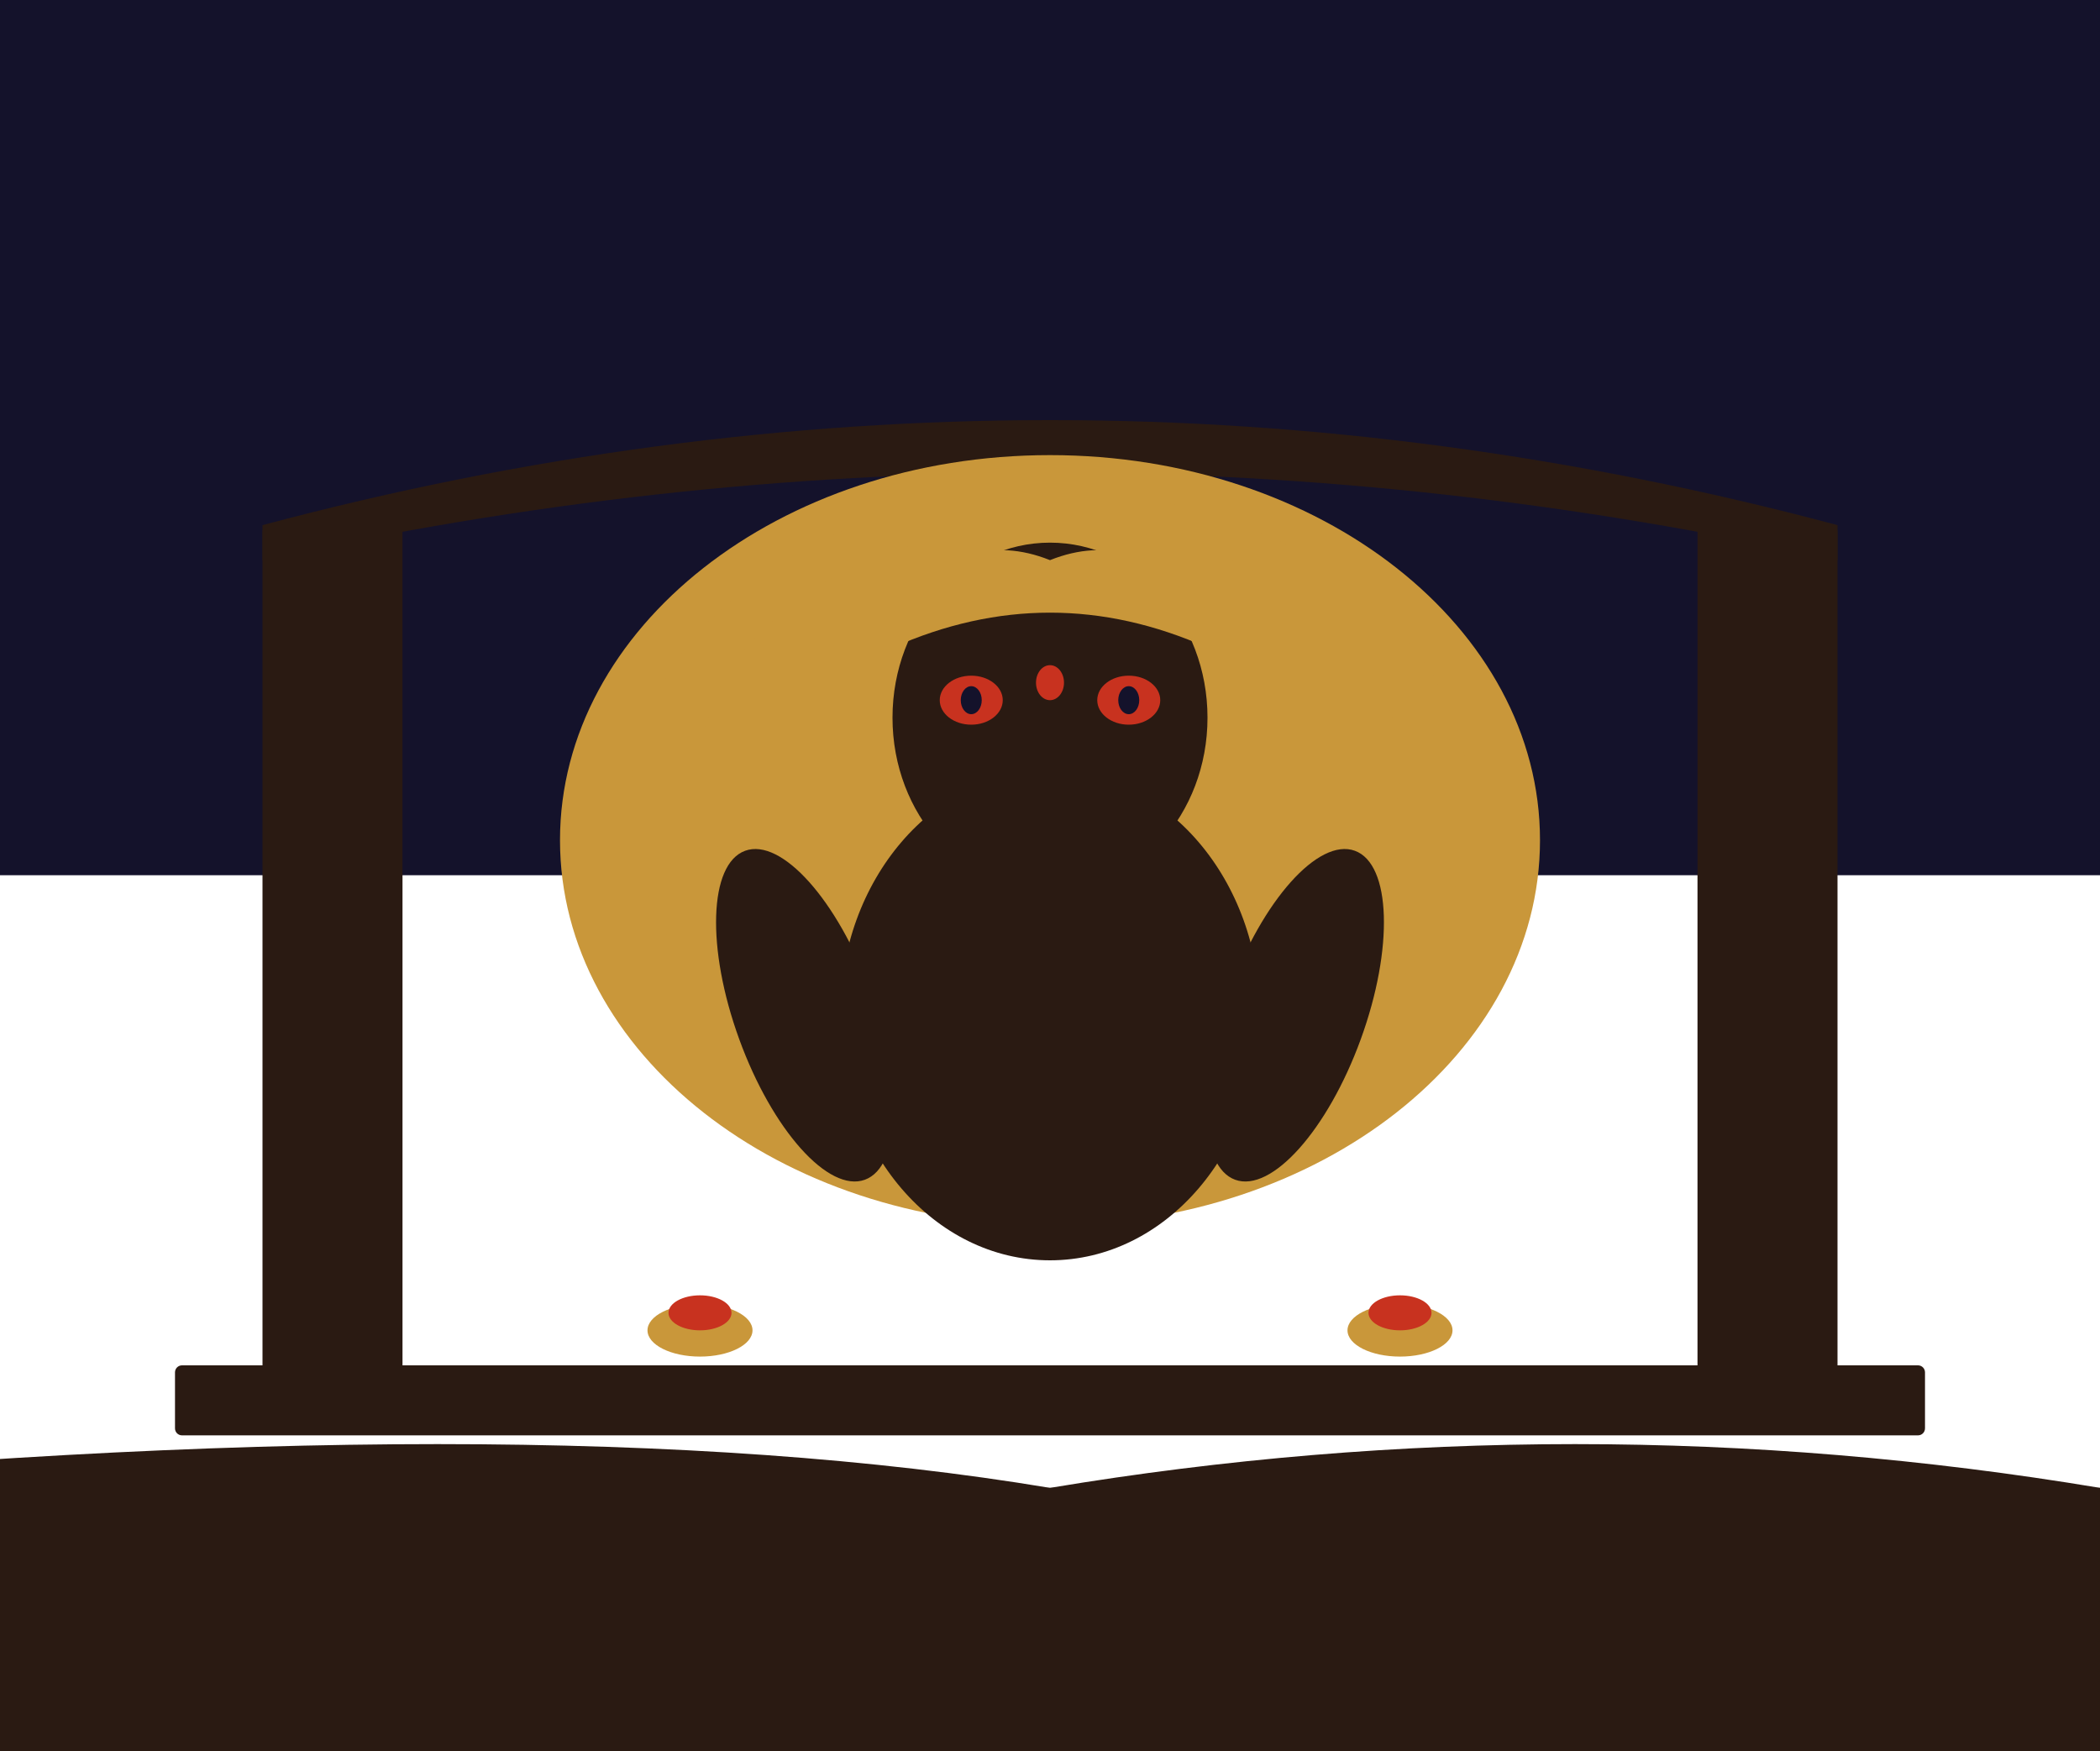
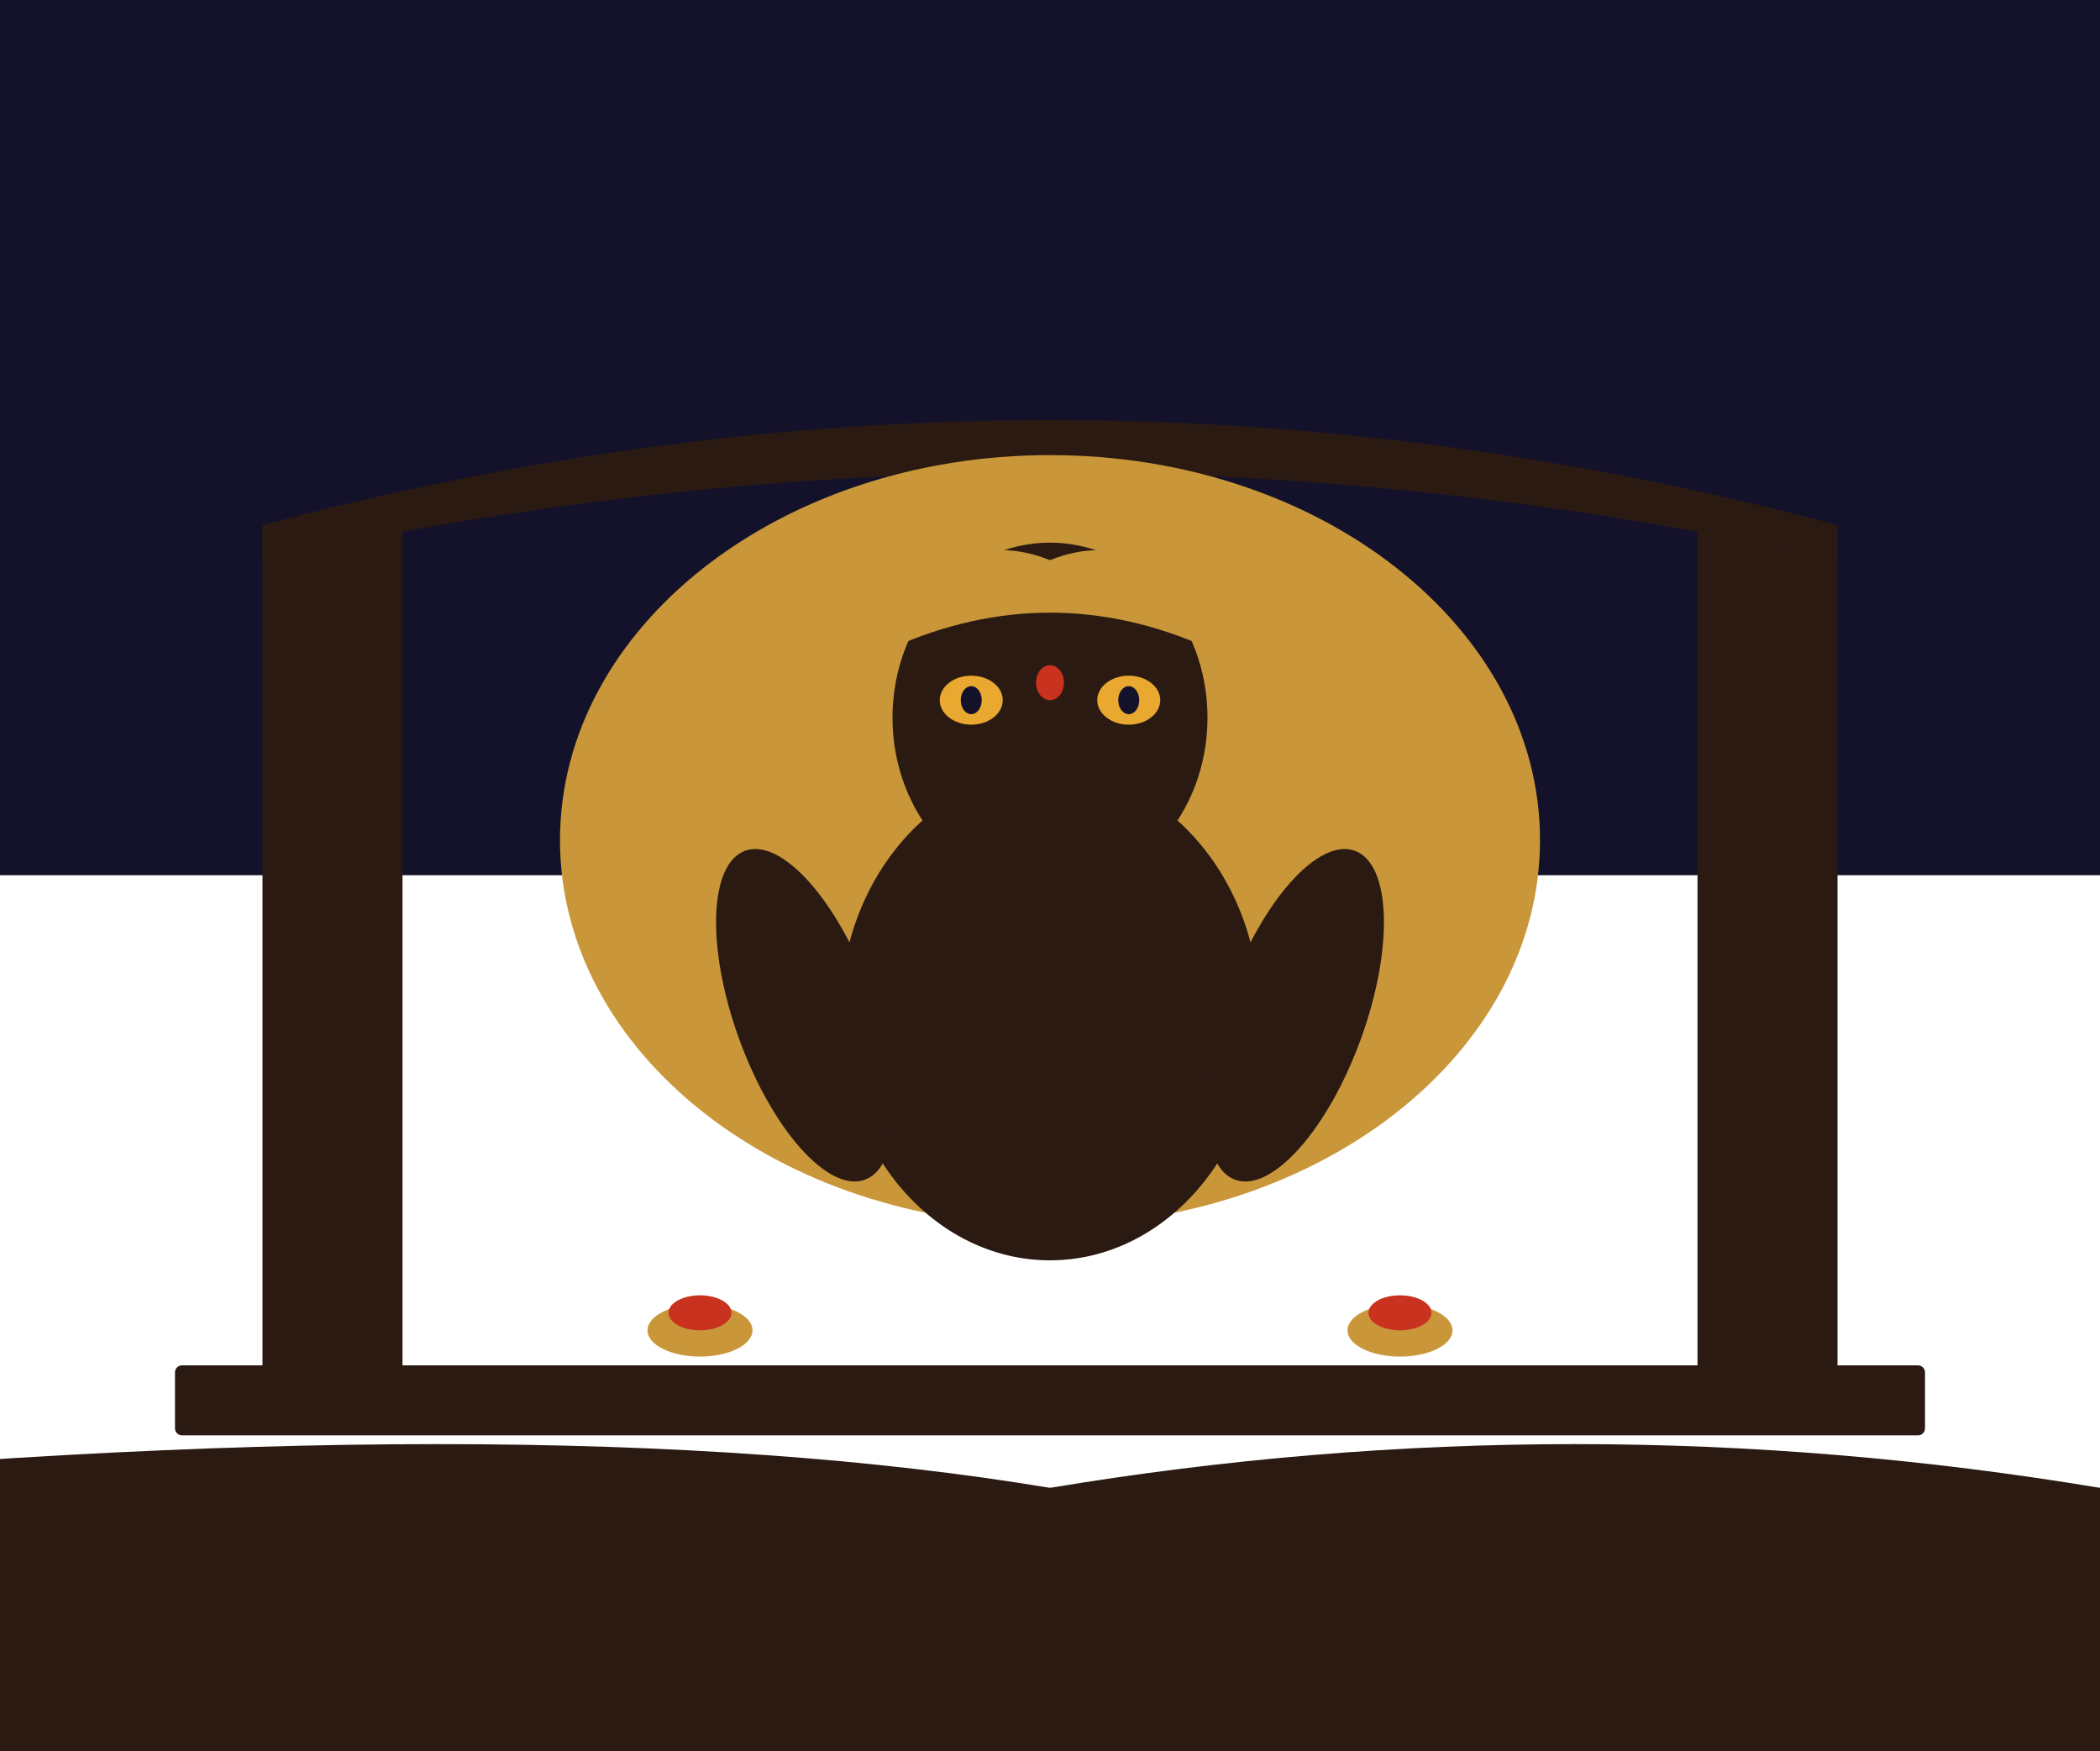
<svg xmlns="http://www.w3.org/2000/svg" viewBox="0 0 1200 1000" preserveAspectRatio="xMidYMid meet">
  <defs>
    <style>
      .palette-sky { fill: #14122b; }
      .palette-structure { fill: #2a1a12; }
      .palette-chalchitra { fill: #c9973a; }
      .palette-protima { fill: #2a1a12; }
      .palette-eye { fill: #c8321f; }
+       .palette-haldi { fill: #e9a82f; }
      .palette-lights { fill: #e9a82f; }
      .palette-lamp { fill: #c9973a; }
      .palette-foreground { fill: #2a1a12; }
    </style>
  </defs>
  <rect id="sky" class="palette-sky" x="-200" y="-100" width="1600" height="600" />
  <g id="structure">
    <rect class="palette-structure" x="150" y="300" width="80" height="500" rx="4" />
    <rect class="palette-structure" x="970" y="300" width="80" height="500" rx="4" />
    <path class="palette-structure" d="M150 300 Q600 180 1050 300 L1050 320 Q600 220 150 320 Z" />
    <rect class="palette-structure" x="100" y="780" width="1000" height="40" rx="4" />
  </g>
  <g id="chalchitra">
    <ellipse class="palette-chalchitra" cx="600" cy="480" rx="280" ry="220" />
    <ellipse class="palette-chalchitra" cx="600" cy="460" rx="240" ry="180" fill="#14122b" />
    <ellipse class="palette-chalchitra" cx="600" cy="440" rx="200" ry="140" />
  </g>
  <g id="protima">
    <ellipse class="palette-protima" cx="600" cy="580" rx="120" ry="140" />
    <ellipse class="palette-protima" cx="600" cy="410" rx="90" ry="100" />
    <path class="palette-chalchitra" d="M510 350 Q550 300 600 320 Q650 300 690 350 L690 370 Q600 330 510 370 Z" />
    <ellipse class="palette-protima" cx="460" cy="580" rx="40" ry="100" transform="rotate(-20 460 580)" />
    <ellipse class="palette-protima" cx="740" cy="580" rx="40" ry="100" transform="rotate(20 740 580)" />
    <ellipse class="palette-eye" cx="600" cy="390" rx="8" ry="10" />
-     <g id="eye-l">
-       <ellipse class="palette-eye" cx="555" cy="400" rx="18" ry="14" />
-       <ellipse fill="#14122b" cx="555" cy="400" rx="6" ry="8" />
-     </g>
-     <g id="eye-r">
-       <ellipse class="palette-eye" cx="645" cy="400" rx="18" ry="14" />
-       <ellipse fill="#14122b" cx="645" cy="400" rx="6" ry="8" />
-     </g>
+   </g>
+   <g id="eye-l">
+     <ellipse class="palette-haldi" cx="555" cy="400" rx="18" ry="14" />
+     <ellipse fill="#14122b" cx="555" cy="400" rx="6" ry="8" />
+   </g>
+   <g id="eye-r">
+     <ellipse class="palette-haldi" cx="645" cy="400" rx="18" ry="14" />
+     <ellipse fill="#14122b" cx="645" cy="400" rx="6" ry="8" />
  </g>
  <g id="lights">
    
  </g>
  <g id="lamp-pradip">
    <ellipse class="palette-lamp" cx="400" cy="760" rx="30" ry="15" />
    <ellipse class="palette-eye" cx="400" cy="750" rx="18" ry="10" />
    <ellipse class="palette-lamp" cx="800" cy="760" rx="30" ry="15" />
    <ellipse class="palette-eye" cx="800" cy="750" rx="18" ry="10" />
  </g>
  <g id="foreground">
    <rect class="palette-foreground" x="-200" y="850" width="1600" height="250" />
    <path class="palette-foreground" d="M-200 850 Q300 800 600 850 Q900 800 1200 850 Q1500 800 1600 850 L1600 1100 L-200 1100 Z" fill="#1a1220" />
  </g>
</svg>
